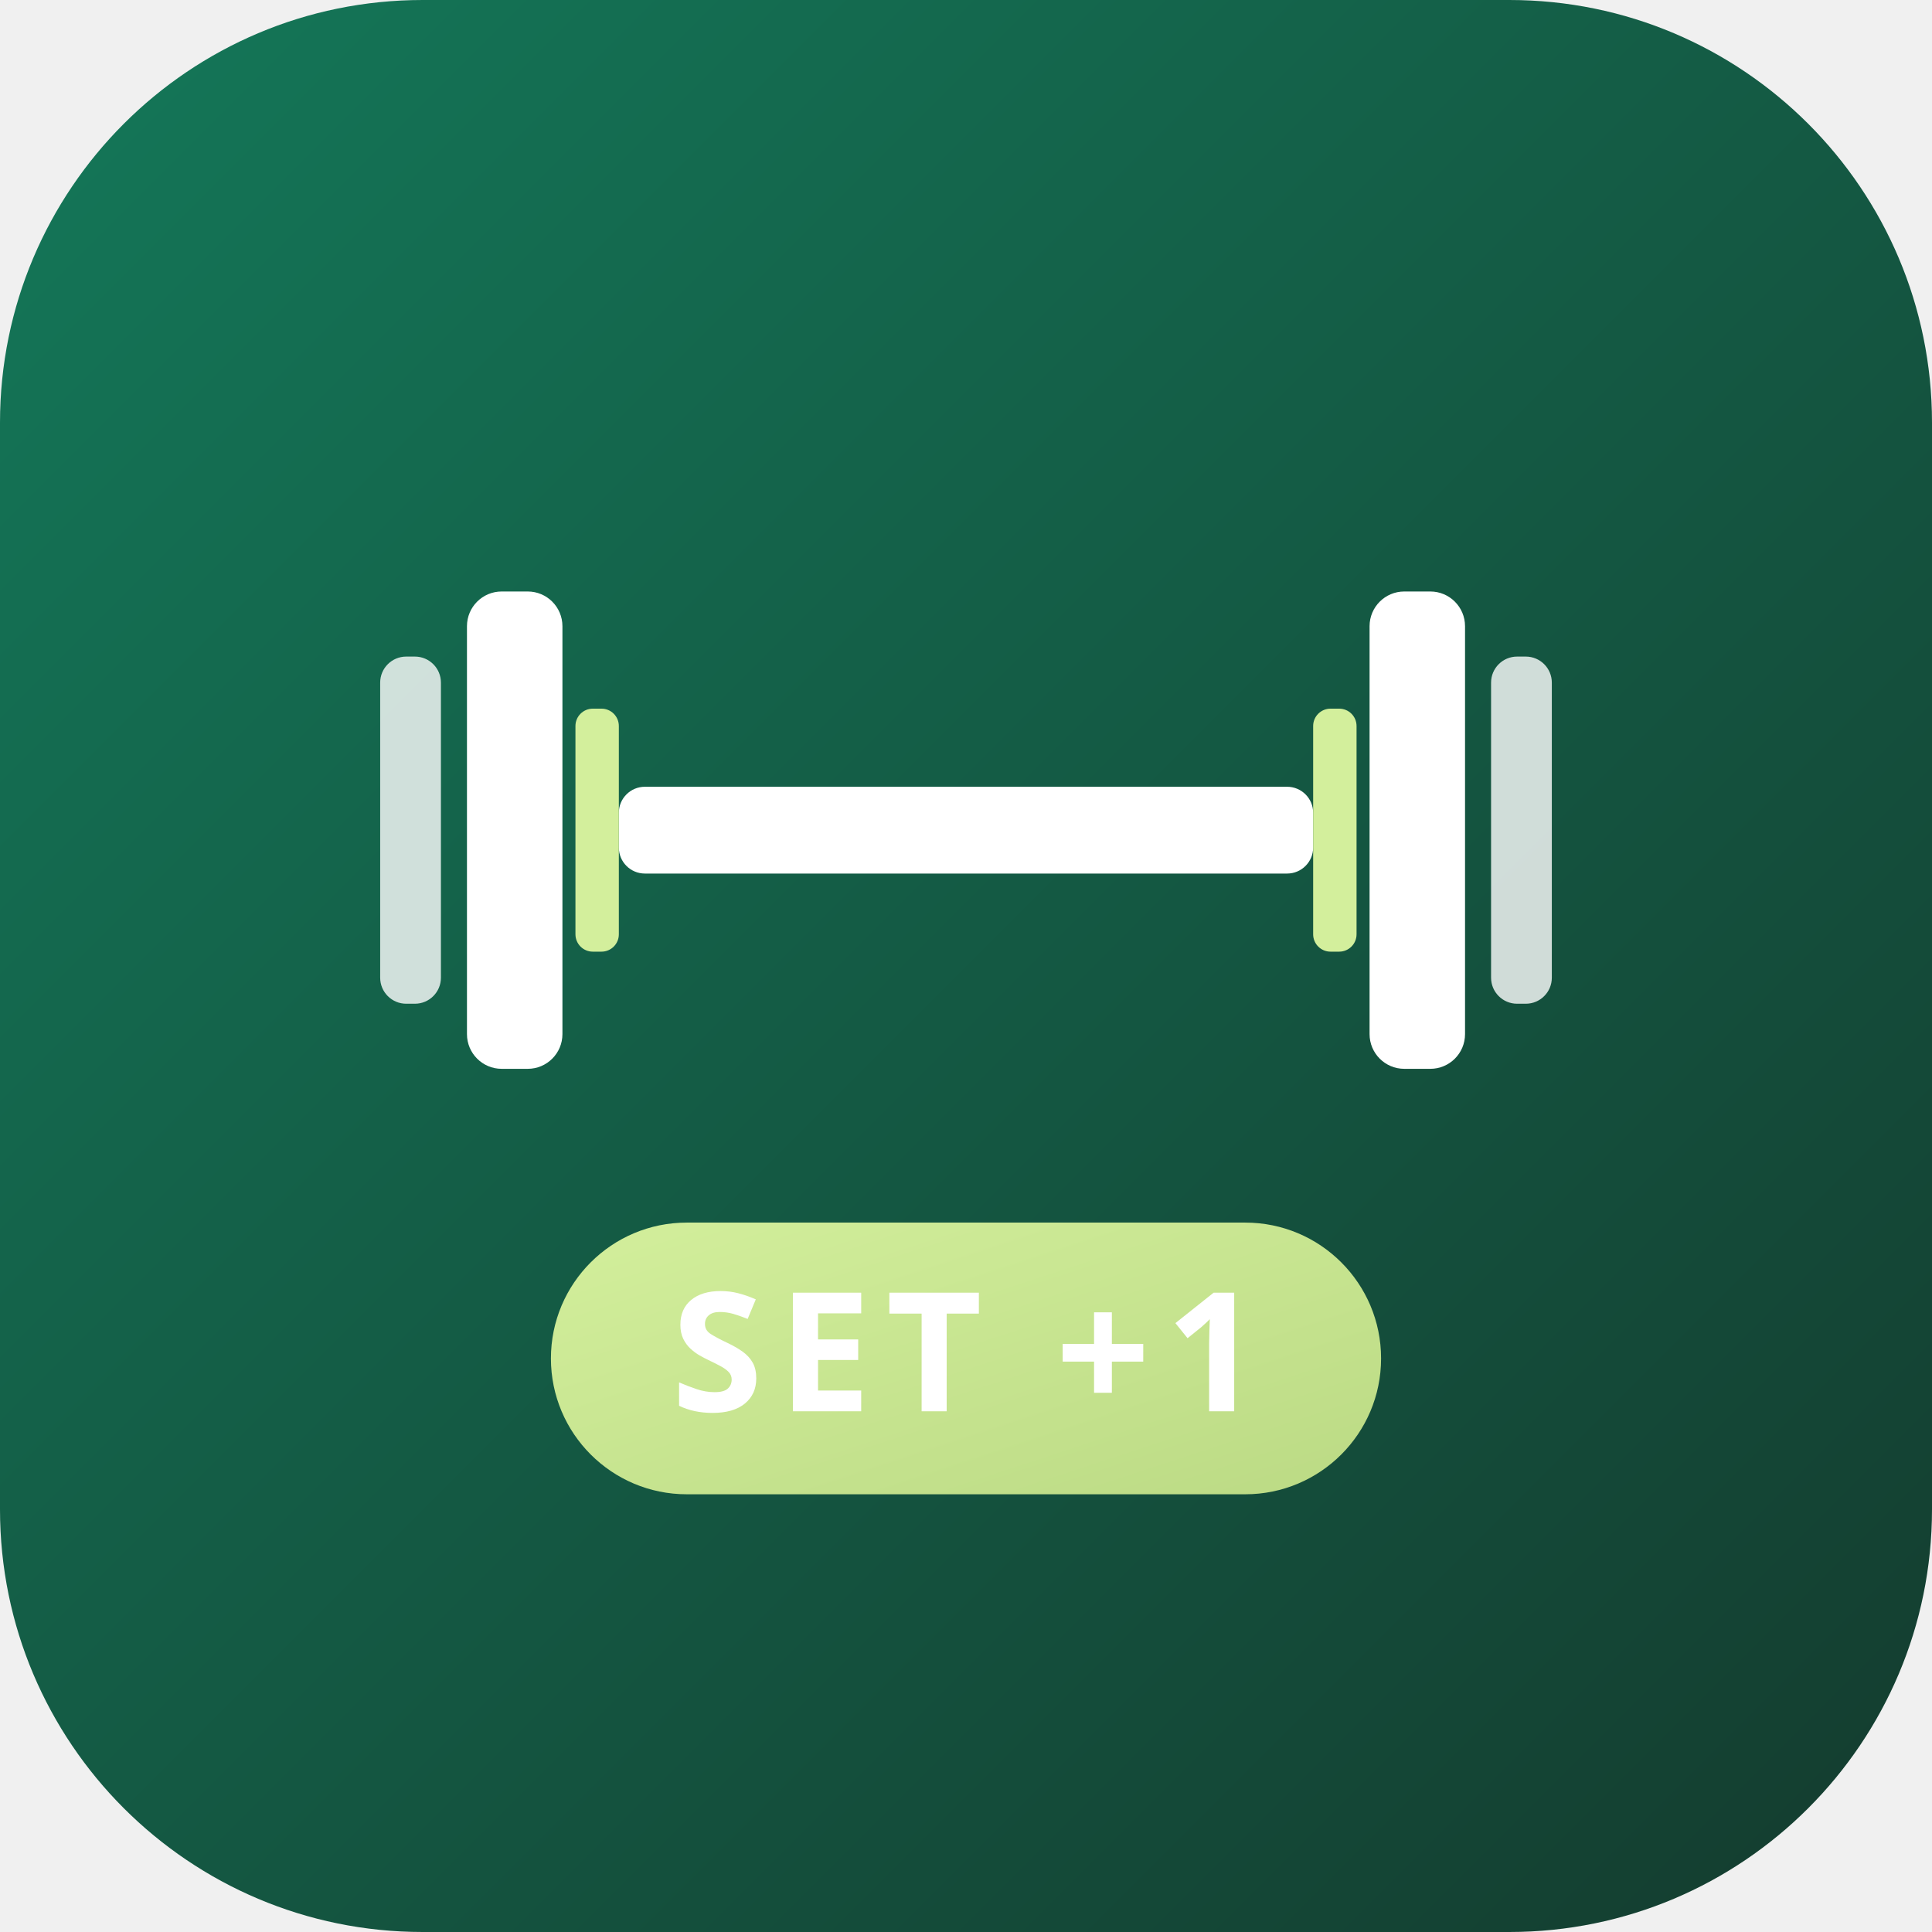
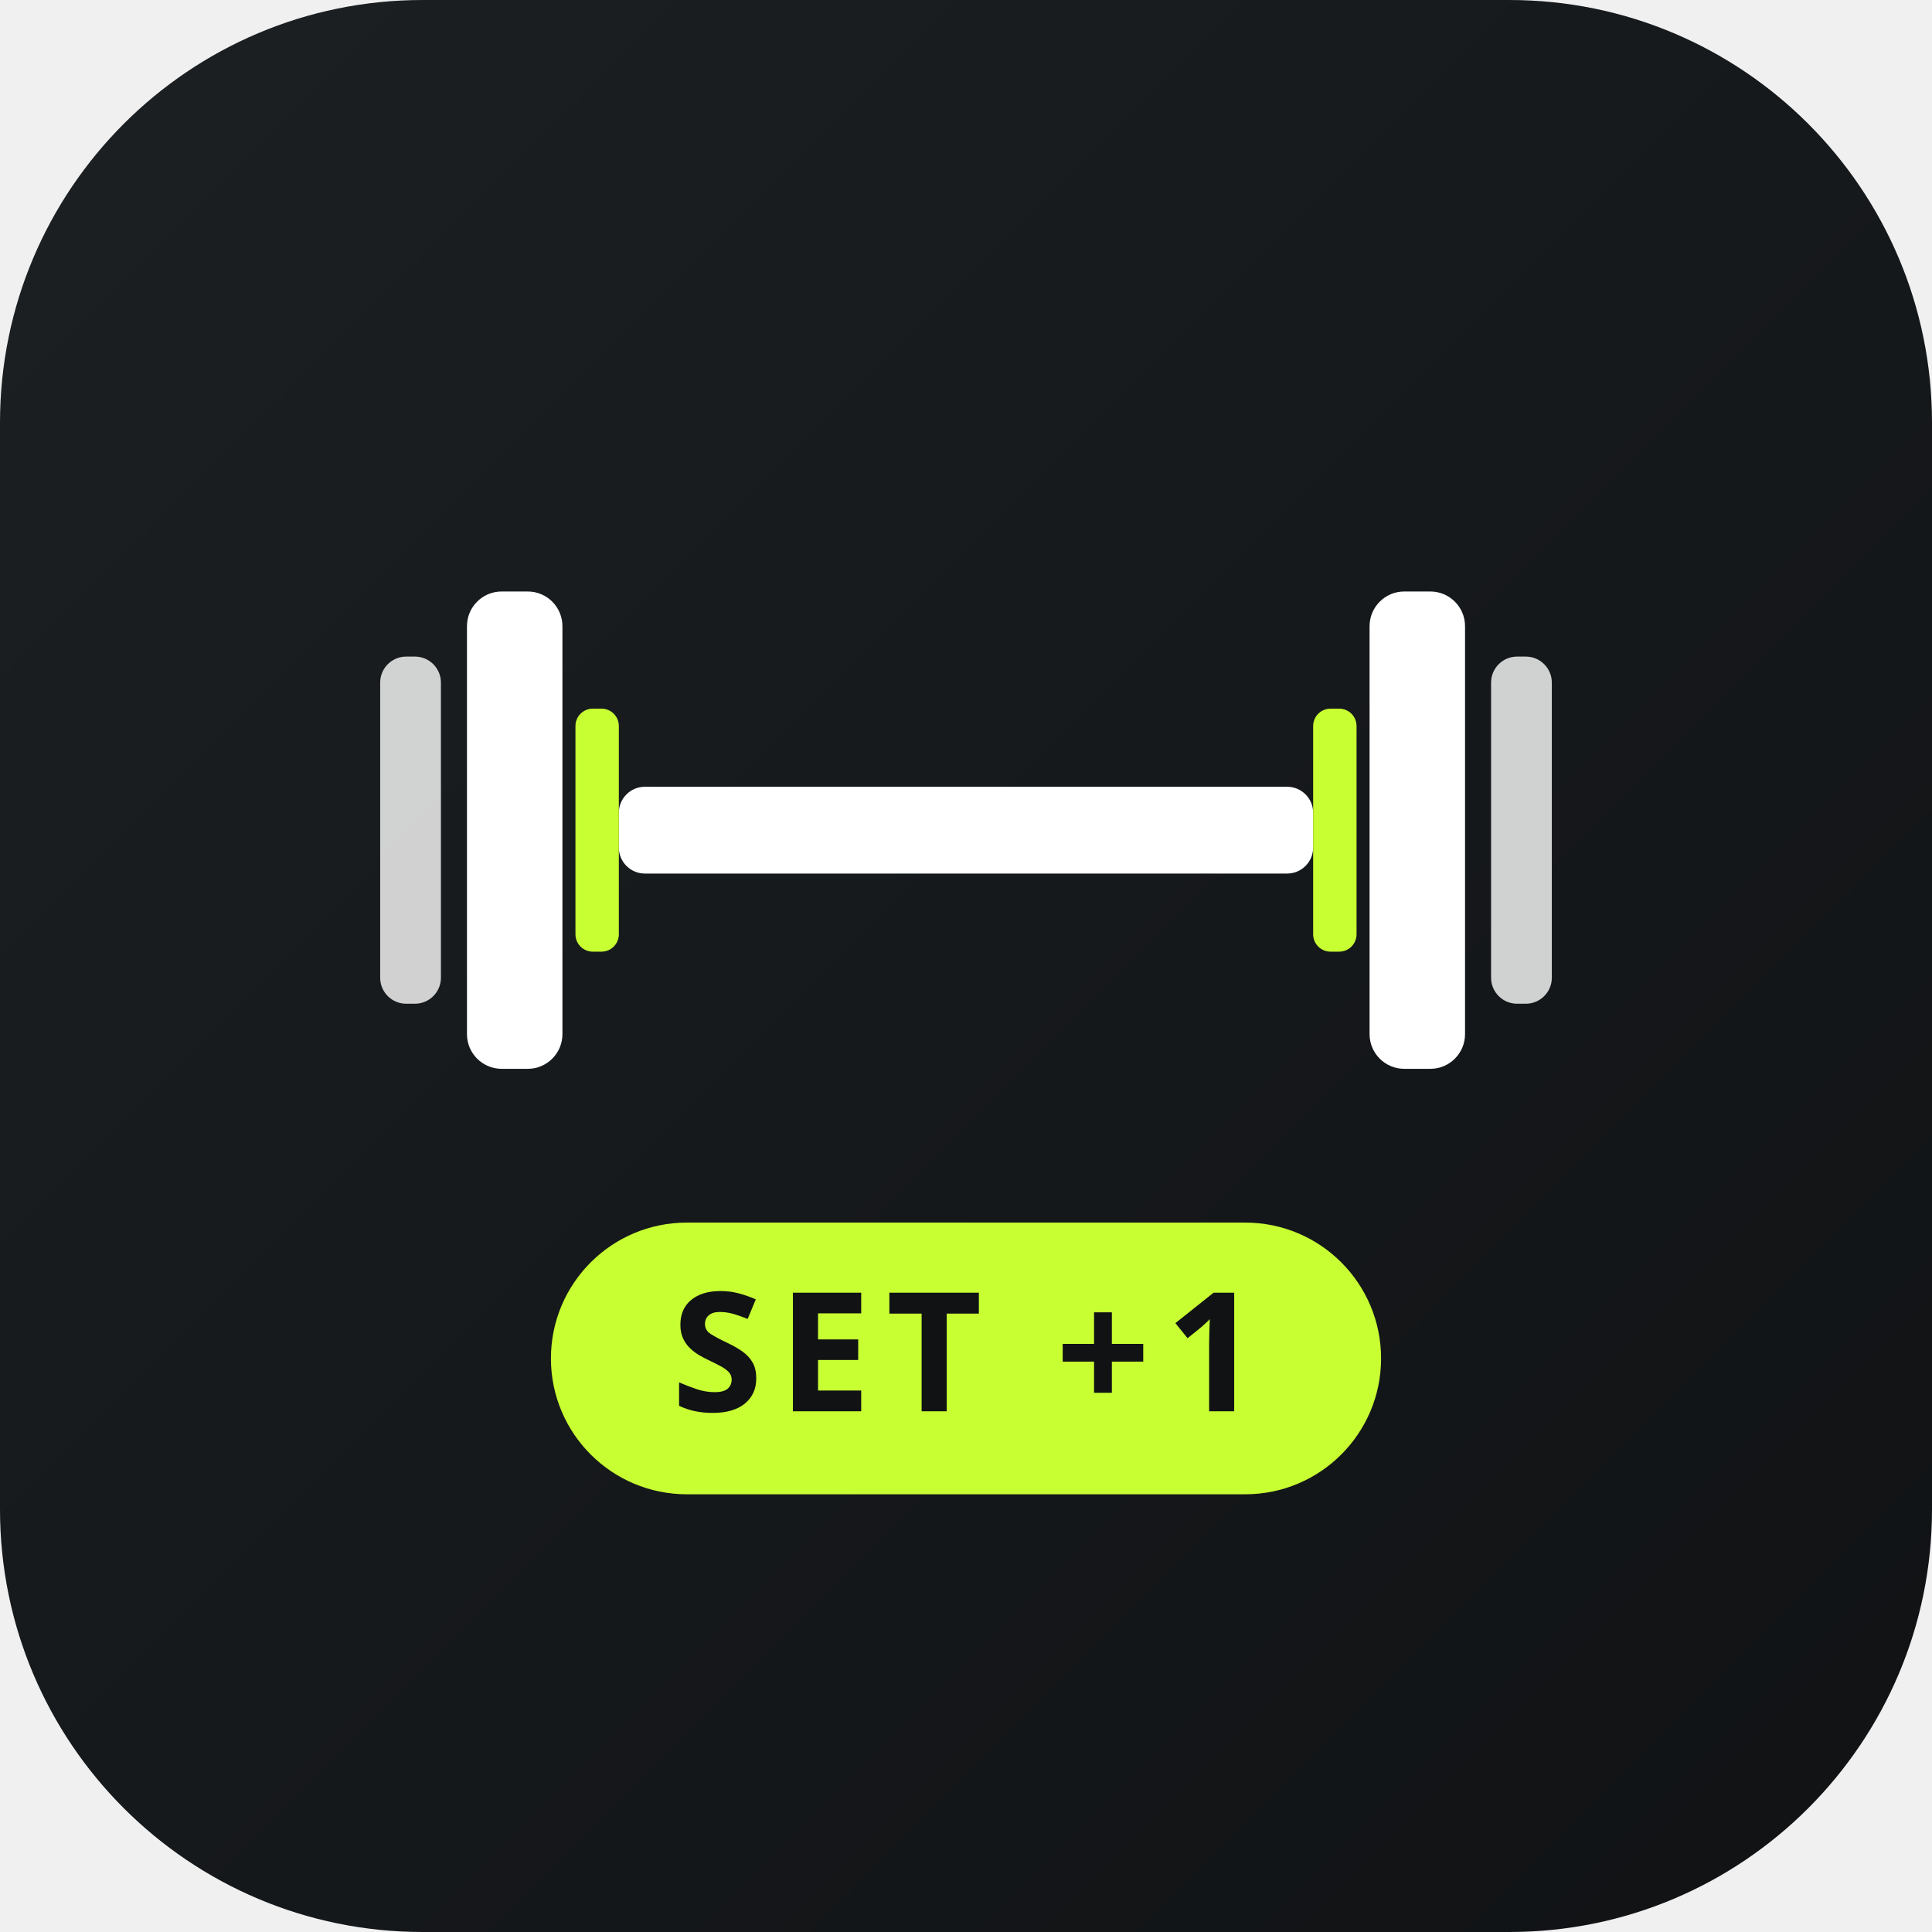
<svg xmlns="http://www.w3.org/2000/svg" viewBox="0 0 512 512" width="192" height="192">
  <defs>
    <linearGradient id="bg192" x1="0%" y1="0%" x2="100%" y2="100%">
-       <stop offset="0%" stop-color="#147859" />
-       <stop offset="100%" stop-color="#143b2e" />
+       <stop offset="0%" stop-color="#1c2023" />
+       <stop offset="100%" stop-color="#101214" />
    </linearGradient>
    <linearGradient id="accent192" x1="0%" y1="0%" x2="100%" y2="100%">
-       <stop offset="0%" stop-color="#d3ef9c" />
-       <stop offset="100%" stop-color="#bbda84" />
+       <stop offset="0%" stop-color="#c8ff32" />
+       <stop offset="100%" stop-color="#c8ff32" />
    </linearGradient>
  </defs>
  <rect width="512" height="512" rx="112" fill="url(#bg192)" />
  <g transform="translate(256,220) scale(1.15)">
    <rect x="-80" y="-10" width="160" height="20" rx="6" fill="#FFFFFF" />
    <rect x="-115" y="-55" width="22" height="110" rx="8" fill="#FFFFFF" />
    <rect x="-135" y="-40" width="14" height="80" rx="6" fill="rgba(255,255,255,0.8)" />
-     <rect x="-90" y="-28" width="10" height="56" rx="4" fill="#d3ef9c" />
+     <rect x="-90" y="-28" width="10" height="56" rx="4" fill="#c8ff32" />
    <rect x="93" y="-55" width="22" height="110" rx="8" fill="#FFFFFF" />
    <rect x="121" y="-40" width="14" height="80" rx="6" fill="rgba(255,255,255,0.8)" />
-     <rect x="80" y="-28" width="10" height="56" rx="4" fill="#d3ef9c" />
+     <rect x="80" y="-28" width="10" height="56" rx="4" fill="#c8ff32" />
  </g>
  <g transform="translate(256, 360)">
    <rect x="-110" y="-36" width="220" height="72" rx="36" fill="url(#accent192)" />
-     <text x="0" y="14" font-family="'Barlow Condensed', sans-serif" font-weight="900" font-size="44" fill="#FFFFFF" text-anchor="middle" letter-spacing="4">SET +1</text>
+     <text x="0" y="14" font-family="'Barlow Condensed', sans-serif" font-weight="900" font-size="44" fill="#101214" text-anchor="middle" letter-spacing="4">SET +1</text>
  </g>
</svg>
